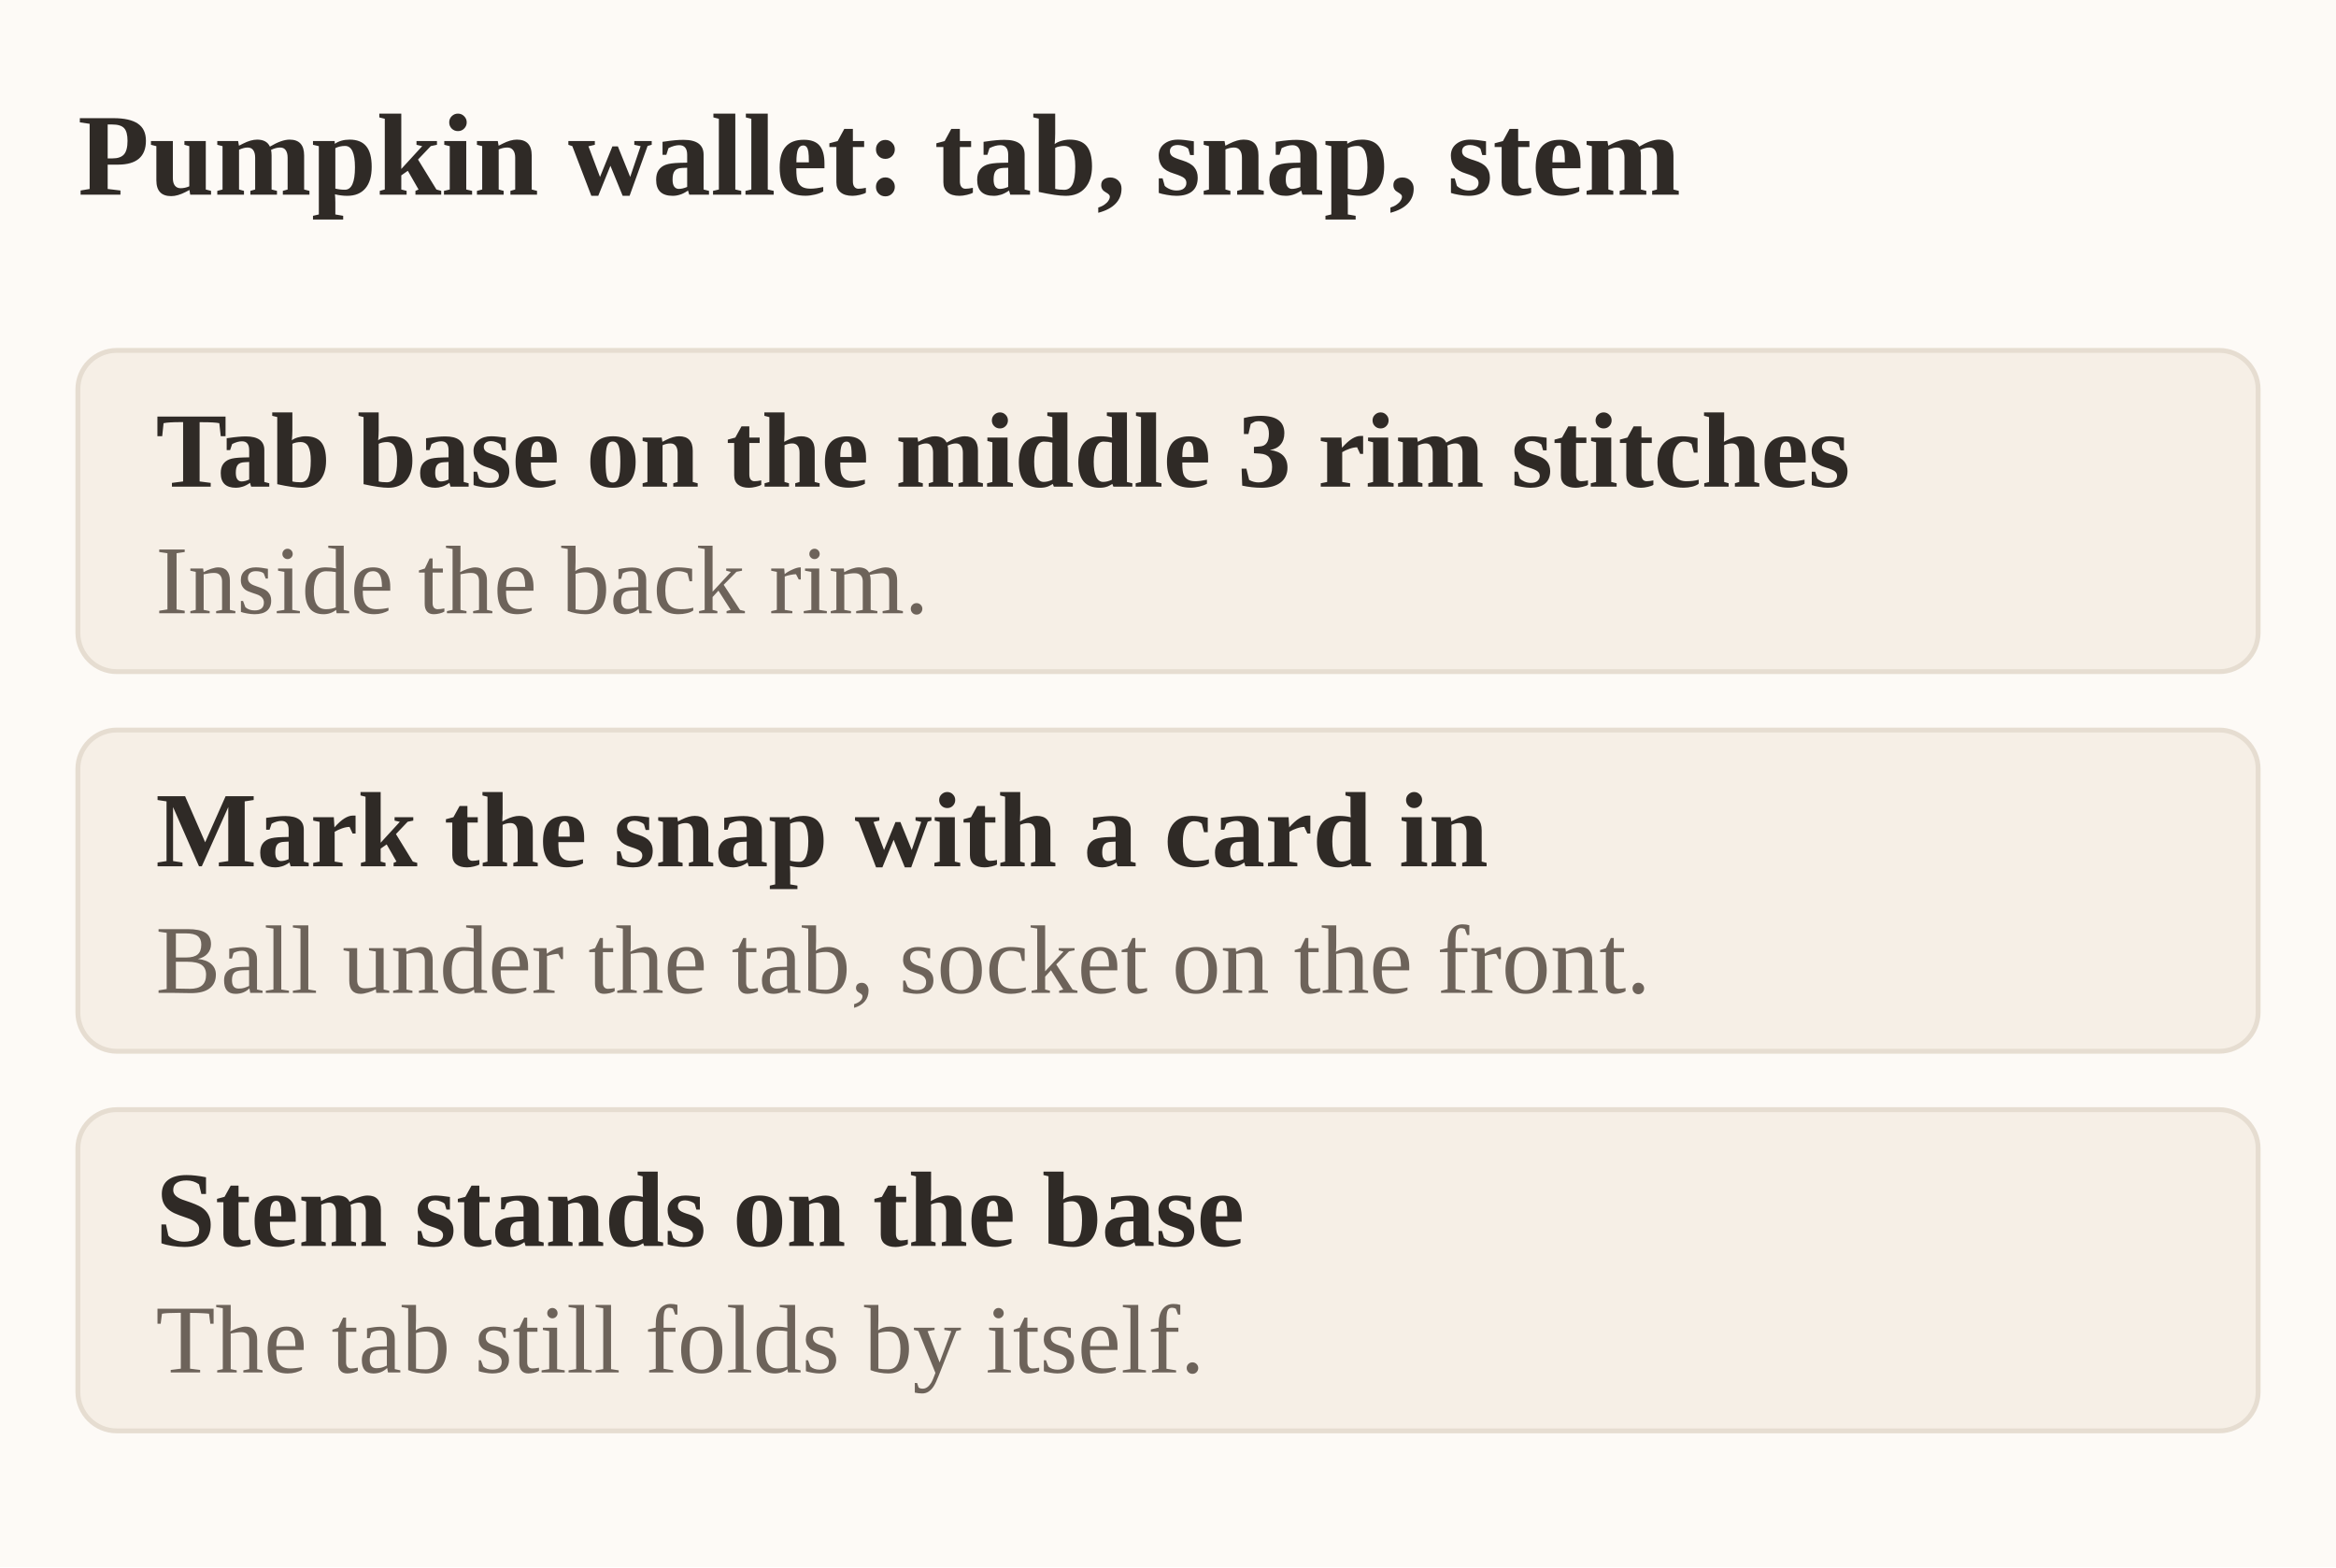
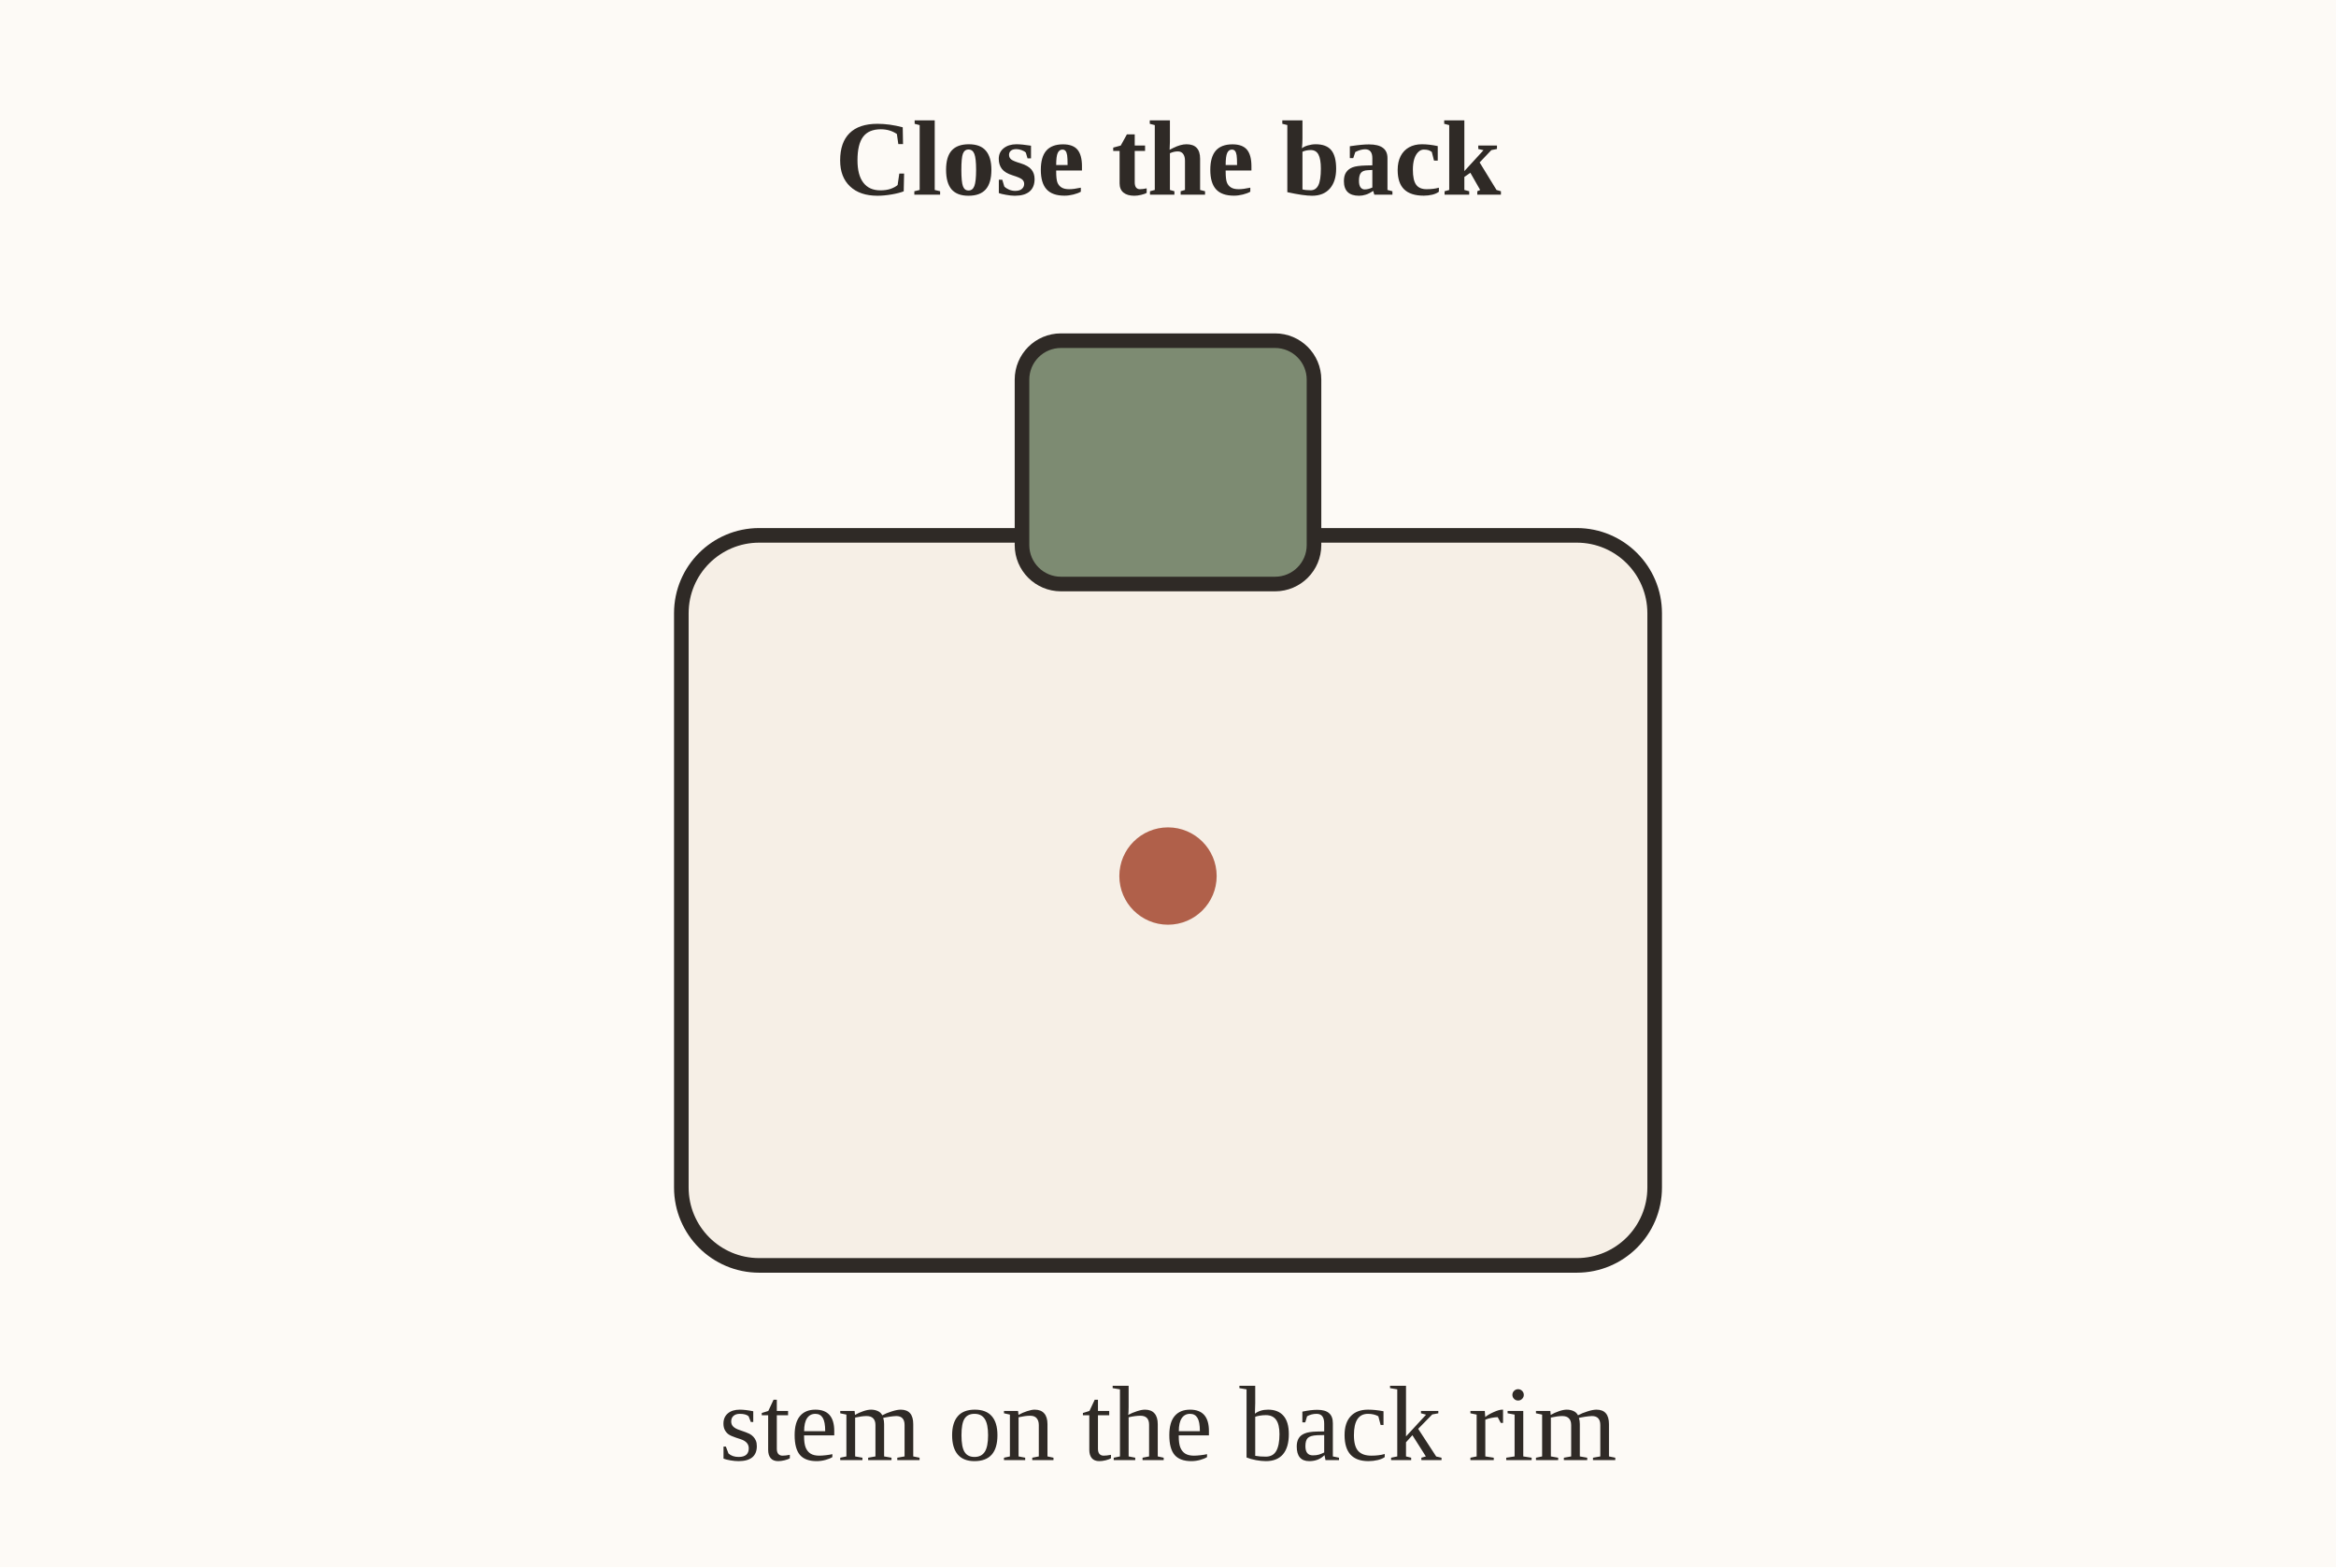
<svg xmlns="http://www.w3.org/2000/svg" viewBox="0 0 480 322" role="img">
  <rect width="480" height="322" fill="#fdfaf6" />
  <style>text{font-family:Georgia,"Times New Roman",serif}</style>
-   <text x="16" y="40" font-size="24" fill="#2f2a26" text-anchor="start" font-weight="bold">Pumpkin wallet: tab, snap, stem</text>
-   <rect x="16" y="72" width="448" height="66" rx="8" fill="#f6efe6" stroke="#e6ddd1" />
-   <text x="32" y="100" font-size="22" fill="#2f2a26" text-anchor="start" font-weight="bold">Tab base on the middle 3 rim stitches</text>
-   <text x="32" y="126" font-size="20" fill="#6d635a" text-anchor="start">Inside the back rim.</text>
-   <rect x="16" y="150" width="448" height="66" rx="8" fill="#f6efe6" stroke="#e6ddd1" />
-   <text x="32" y="178" font-size="22" fill="#2f2a26" text-anchor="start" font-weight="bold">Mark the snap with a card in</text>
-   <text x="32" y="204" font-size="20" fill="#6d635a" text-anchor="start">Ball under the tab, socket on the front.</text>
-   <rect x="16" y="228" width="448" height="66" rx="8" fill="#f6efe6" stroke="#e6ddd1" />
-   <text x="32" y="256" font-size="22" fill="#2f2a26" text-anchor="start" font-weight="bold">Stem stands on the base</text>
-   <text x="32" y="282" font-size="20" fill="#6d635a" text-anchor="start">The tab still folds by itself.</text>
+   <text x="240" y="40" font-size="22" fill="#2f2a26" text-anchor="middle" font-weight="bold">Close the back</text>
+   <rect x="140" y="110" width="200" height="150" rx="16" fill="#f6efe6" stroke="#2f2a26" stroke-width="3" />
+   <rect x="210" y="70" width="60" height="50" rx="8" fill="#7d8b72" stroke="#2f2a26" stroke-width="3" />
+   <circle cx="240" cy="180" r="10" fill="#b0604a" />
+   <text x="240" y="300" font-size="22" fill="#2f2a26" text-anchor="middle">stem on the back rim</text>
</svg>
